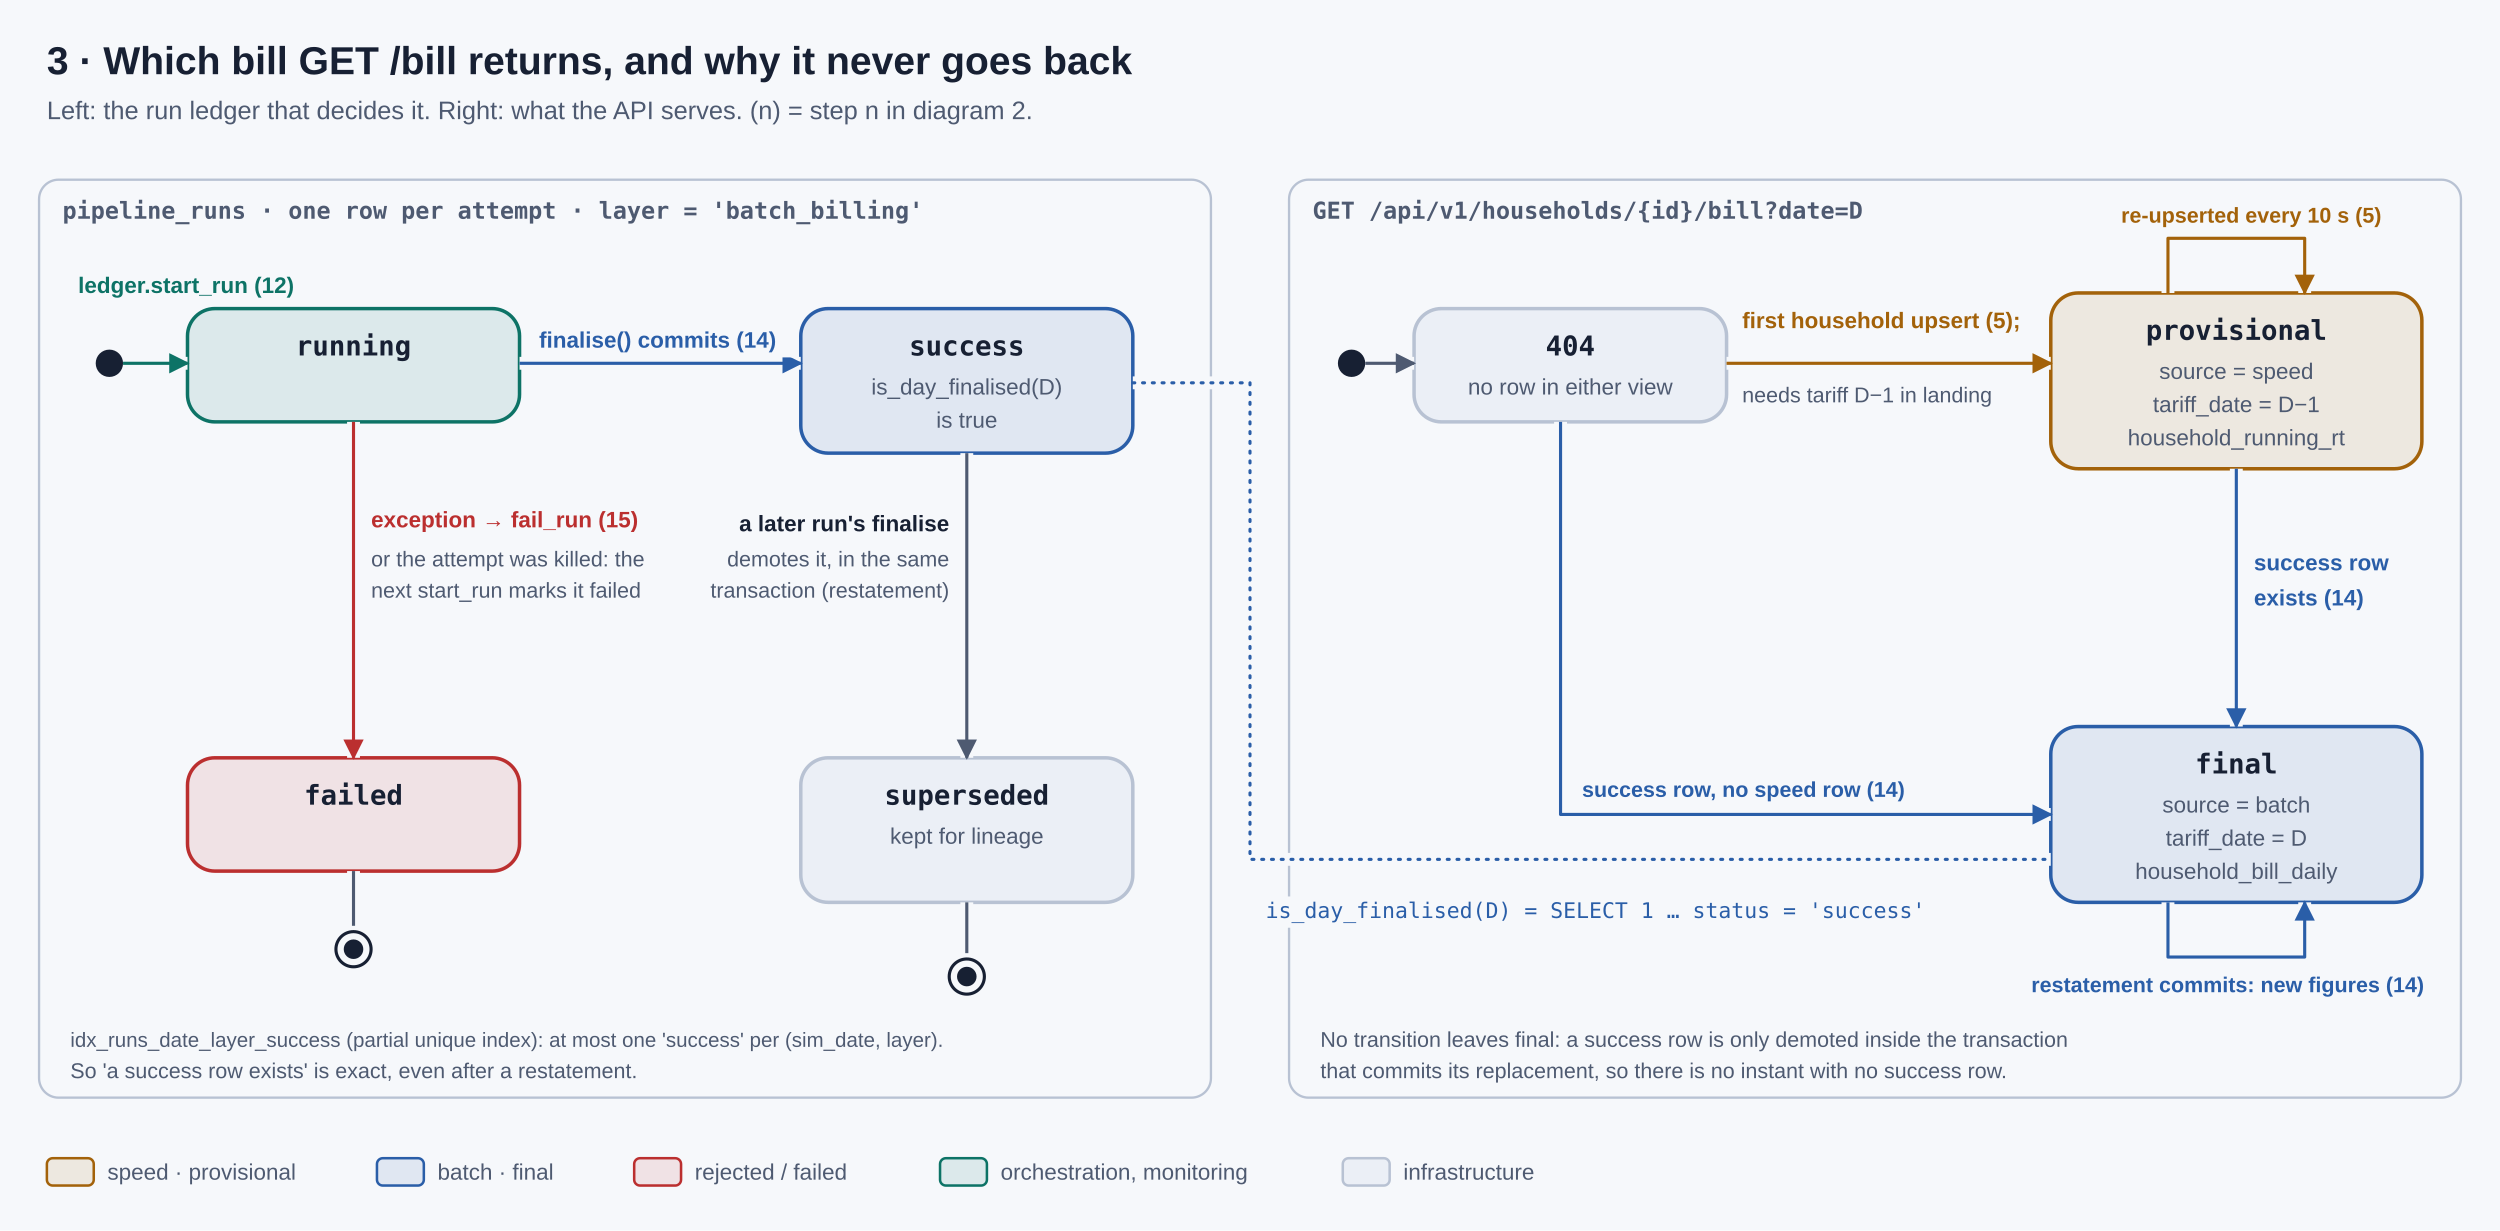
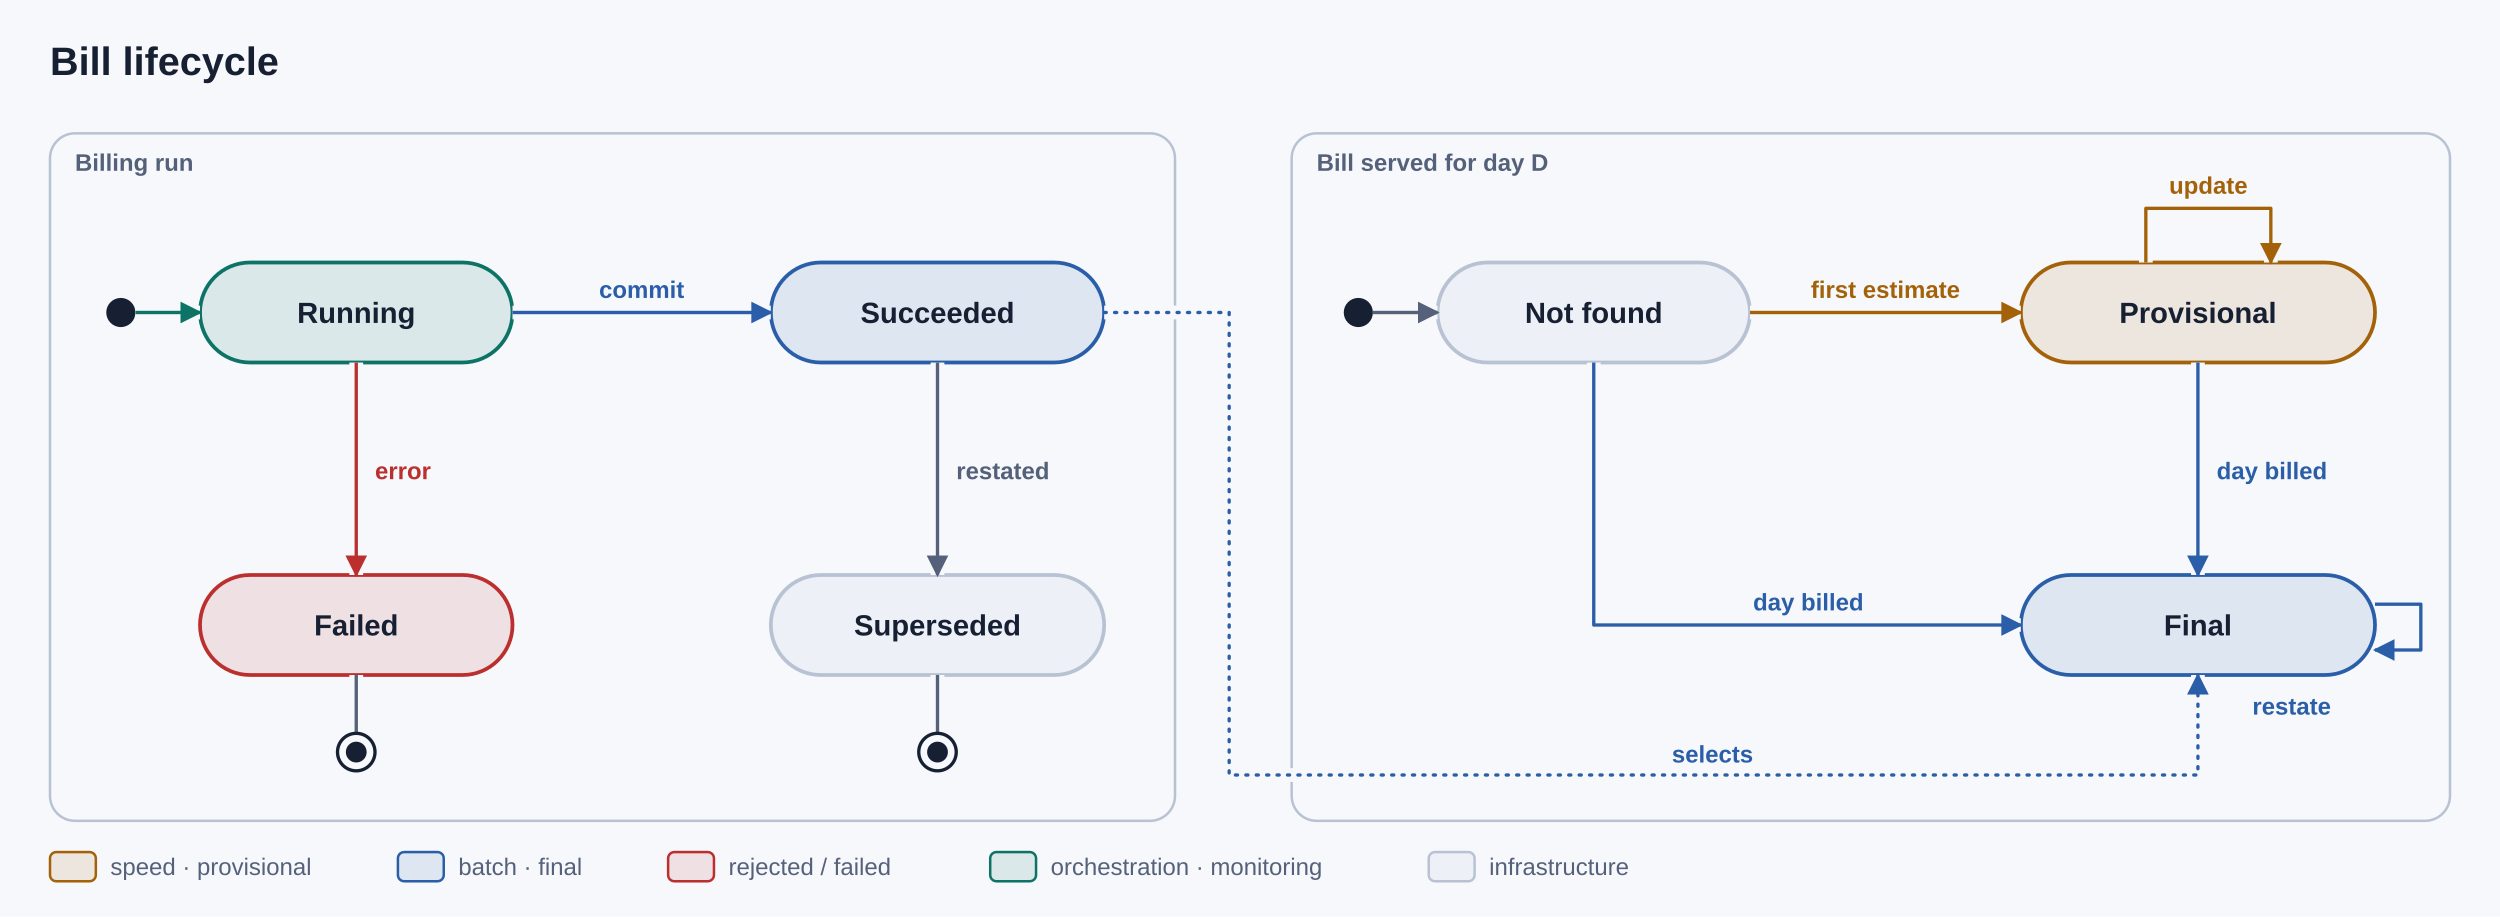
- <svg xmlns="http://www.w3.org/2000/svg" width="1280" height="630" viewBox="0 0 1280 630" role="img" aria-labelledby="title desc">
+ <svg xmlns="http://www.w3.org/2000/svg" width="1200" height="440" viewBox="0 0 1200 440" role="img" aria-labelledby="title desc">
  <defs>
    <marker id="ah-control-f" viewBox="0 0 10 10" refX="9" refY="5" markerWidth="6.5" markerHeight="6.5" orient="auto-start-reverse">
      <path d="M0,0 L10,5 L0,10 z" fill="#0d7366" />
    </marker>
    <marker id="ah-failure-f" viewBox="0 0 10 10" refX="9" refY="5" markerWidth="6.5" markerHeight="6.5" orient="auto-start-reverse">
      <path d="M0,0 L10,5 L0,10 z" fill="#bb2f2f" />
    </marker>
    <marker id="ah-final-f" viewBox="0 0 10 10" refX="9" refY="5" markerWidth="6.5" markerHeight="6.5" orient="auto-start-reverse">
      <path d="M0,0 L10,5 L0,10 z" fill="#2a5ea8" />
    </marker>
    <marker id="ah-muted-f" viewBox="0 0 10 10" refX="9" refY="5" markerWidth="6.5" markerHeight="6.5" orient="auto-start-reverse">
-       <path d="M0,0 L10,5 L0,10 z" fill="#4e5a71" />
+       <path d="M0,0 L10,5 L0,10 z" fill="#55617a" />
    </marker>
    <marker id="ah-provisional-f" viewBox="0 0 10 10" refX="9" refY="5" markerWidth="6.5" markerHeight="6.5" orient="auto-start-reverse">
      <path d="M0,0 L10,5 L0,10 z" fill="#a3620a" />
    </marker>
  </defs>
-   <rect width="1280" height="630" fill="#f6f8fb" />
-   <text x="24.0" y="38.0" font-family="'Segoe UI', -apple-system, BlinkMacSystemFont, 'Helvetica Neue', Arial, sans-serif" font-size="20" font-weight="650" fill="#172033" text-anchor="start">3 · Which bill GET /bill returns, and why it never goes back</text>
-   <text x="24.0" y="61.0" font-family="'Segoe UI', -apple-system, BlinkMacSystemFont, 'Helvetica Neue', Arial, sans-serif" font-size="13" font-weight="400" fill="#4e5a71" text-anchor="start">Left: the run ledger that decides it. Right: what the API serves. (n) = step n in diagram 2.</text>
-   <rect x="20.0" y="92.0" width="600.0" height="470.0" rx="10" fill="none" stroke="#b8c2d3" stroke-width="1.2" />
-   <text x="32.0" y="112.0" font-family="ui-monospace, 'SFMono-Regular', 'Cascadia Mono', Consolas, Menlo, monospace" font-size="12" font-weight="600" fill="#4e5a71" text-anchor="start">pipeline_runs · one row per attempt · layer = 'batch_billing'</text>
-   <circle cx="56" cy="186" r="7" fill="#172033" />
-   <rect x="96.0" y="158.0" width="170.0" height="58.0" rx="14" fill="#dce9eb" stroke="#0d7366" stroke-width="1.8" />
-   <text x="181.0" y="182.0" font-family="ui-monospace, 'SFMono-Regular', 'Cascadia Mono', Consolas, Menlo, monospace" font-size="14" font-weight="700" fill="#172033" text-anchor="middle">running</text>
-   <rect x="410.0" y="158.0" width="170.0" height="74.0" rx="14" fill="#e0e7f2" stroke="#2a5ea8" stroke-width="1.8" />
-   <text x="495.0" y="182.0" font-family="ui-monospace, 'SFMono-Regular', 'Cascadia Mono', Consolas, Menlo, monospace" font-size="14" font-weight="700" fill="#172033" text-anchor="middle">success</text>
-   <text x="495.0" y="202.0" font-family="'Segoe UI', -apple-system, BlinkMacSystemFont, 'Helvetica Neue', Arial, sans-serif" font-size="11.5" font-weight="400" fill="#4e5a71" text-anchor="middle">is_day_finalised(D)</text>
-   <text x="495.0" y="219.0" font-family="'Segoe UI', -apple-system, BlinkMacSystemFont, 'Helvetica Neue', Arial, sans-serif" font-size="11.5" font-weight="400" fill="#4e5a71" text-anchor="middle">is true</text>
-   <rect x="96.0" y="388.0" width="170.0" height="58.0" rx="14" fill="#f0e2e5" stroke="#bb2f2f" stroke-width="1.8" />
-   <text x="181.0" y="412.0" font-family="ui-monospace, 'SFMono-Regular', 'Cascadia Mono', Consolas, Menlo, monospace" font-size="14" font-weight="700" fill="#172033" text-anchor="middle">failed</text>
-   <rect x="410.0" y="388.0" width="170.0" height="74.0" rx="14" fill="#ebeff6" stroke="#b8c2d3" stroke-width="1.8" />
-   <text x="495.0" y="412.0" font-family="ui-monospace, 'SFMono-Regular', 'Cascadia Mono', Consolas, Menlo, monospace" font-size="14" font-weight="700" fill="#172033" text-anchor="middle">superseded</text>
-   <text x="495.0" y="432.0" font-family="'Segoe UI', -apple-system, BlinkMacSystemFont, 'Helvetica Neue', Arial, sans-serif" font-size="11.5" font-weight="400" fill="#4e5a71" text-anchor="middle">kept for lineage</text>
-   <path d="M63.0,186.0 L96.0,186.0" fill="none" stroke="#f6f8fb" stroke-width="6.6" stroke-linejoin="round" />
-   <path d="M63.0,186.0 L96.0,186.0" fill="none" stroke="#0d7366" stroke-width="1.6" stroke-linejoin="round" marker-end="url(#ah-control-f)" />
-   <rect x="37.0" y="138.5" width="124.3" height="16.5" rx="3" fill="#f6f8fb" />
-   <text x="40.0" y="150.0" font-family="'Segoe UI', -apple-system, BlinkMacSystemFont, 'Helvetica Neue', Arial, sans-serif" font-size="11.5" font-weight="600" fill="#0d7366" text-anchor="start">ledger.start_run (12)</text>
-   <path d="M266.0,186.0 L410.0,186.0" fill="none" stroke="#f6f8fb" stroke-width="6.6" stroke-linejoin="round" />
-   <path d="M266.0,186.0 L410.0,186.0" fill="none" stroke="#2a5ea8" stroke-width="1.6" stroke-linejoin="round" marker-end="url(#ah-final-f)" />
-   <rect x="273.0" y="166.5" width="135.6" height="16.5" rx="3" fill="#f6f8fb" />
-   <text x="276.0" y="178.0" font-family="'Segoe UI', -apple-system, BlinkMacSystemFont, 'Helvetica Neue', Arial, sans-serif" font-size="11.5" font-weight="600" fill="#2a5ea8" text-anchor="start">finalise() commits (14)</text>
-   <path d="M181.0,216.0 L181.0,388.0" fill="none" stroke="#f6f8fb" stroke-width="6.6" stroke-linejoin="round" />
-   <path d="M181.0,216.0 L181.0,388.0" fill="none" stroke="#bb2f2f" stroke-width="1.6" stroke-linejoin="round" marker-end="url(#ah-failure-f)" />
-   <rect x="187.0" y="258.5" width="146.9" height="16.5" rx="3" fill="#f6f8fb" />
-   <text x="190.0" y="270.0" font-family="'Segoe UI', -apple-system, BlinkMacSystemFont, 'Helvetica Neue', Arial, sans-serif" font-size="11.5" font-weight="600" fill="#bb2f2f" text-anchor="start">exception → fail_run (15)</text>
-   <rect x="187.0" y="279.0" width="167.7" height="16.0" rx="3" fill="#f6f8fb" />
-   <text x="190.0" y="290.0" font-family="'Segoe UI', -apple-system, BlinkMacSystemFont, 'Helvetica Neue', Arial, sans-serif" font-size="11" font-weight="400" fill="#4e5a71" text-anchor="start">or the attempt was killed: the</text>
-   <rect x="187.0" y="295.0" width="167.7" height="16.0" rx="3" fill="#f6f8fb" />
-   <text x="190.0" y="306.0" font-family="'Segoe UI', -apple-system, BlinkMacSystemFont, 'Helvetica Neue', Arial, sans-serif" font-size="11" font-weight="400" fill="#4e5a71" text-anchor="start">next start_run marks it failed</text>
-   <path d="M495.0,232.0 L495.0,388.0" fill="none" stroke="#f6f8fb" stroke-width="6.6" stroke-linejoin="round" />
-   <path d="M495.0,232.0 L495.0,388.0" fill="none" stroke="#4e5a71" stroke-width="1.6" stroke-linejoin="round" marker-end="url(#ah-muted-f)" />
-   <rect x="359.0" y="260.5" width="130.0" height="16.5" rx="3" fill="#f6f8fb" />
-   <text x="486.0" y="272.0" font-family="'Segoe UI', -apple-system, BlinkMacSystemFont, 'Helvetica Neue', Arial, sans-serif" font-size="11.5" font-weight="600" fill="#172033" text-anchor="end">a later run's finalise</text>
-   <rect x="359.0" y="279.0" width="130.0" height="16.0" rx="3" fill="#f6f8fb" />
-   <text x="486.0" y="290.0" font-family="'Segoe UI', -apple-system, BlinkMacSystemFont, 'Helvetica Neue', Arial, sans-serif" font-size="11" font-weight="400" fill="#4e5a71" text-anchor="end">demotes it, in the same</text>
-   <rect x="348.2" y="295.0" width="140.8" height="16.0" rx="3" fill="#f6f8fb" />
-   <text x="486.0" y="306.0" font-family="'Segoe UI', -apple-system, BlinkMacSystemFont, 'Helvetica Neue', Arial, sans-serif" font-size="11" font-weight="400" fill="#4e5a71" text-anchor="end">transaction (restatement)</text>
-   <circle cx="181" cy="486" r="9" fill="none" stroke="#172033" stroke-width="1.6" />
-   <circle cx="181" cy="486" r="5" fill="#172033" />
-   <path d="M181.0,446.0 L181.0,474.0" fill="none" stroke="#f6f8fb" stroke-width="6.6" stroke-linejoin="round" />
-   <path d="M181.0,446.0 L181.0,474.0" fill="none" stroke="#4e5a71" stroke-width="1.6" stroke-linejoin="round" />
-   <circle cx="495" cy="500" r="9" fill="none" stroke="#172033" stroke-width="1.6" />
-   <circle cx="495" cy="500" r="5" fill="#172033" />
-   <path d="M495.0,462.0 L495.0,488.0" fill="none" stroke="#f6f8fb" stroke-width="6.6" stroke-linejoin="round" />
-   <path d="M495.0,462.0 L495.0,488.0" fill="none" stroke="#4e5a71" stroke-width="1.6" stroke-linejoin="round" />
-   <text x="36.0" y="536.0" font-family="'Segoe UI', -apple-system, BlinkMacSystemFont, 'Helvetica Neue', Arial, sans-serif" font-size="10.5" font-weight="400" fill="#4e5a71" text-anchor="start">idx_runs_date_layer_success (partial unique index): at most one 'success' per (sim_date, layer).</text>
-   <text x="36.0" y="552.0" font-family="'Segoe UI', -apple-system, BlinkMacSystemFont, 'Helvetica Neue', Arial, sans-serif" font-size="11" font-weight="400" fill="#4e5a71" text-anchor="start">So 'a success row exists' is exact, even after a restatement.</text>
-   <rect x="660.0" y="92.0" width="600.0" height="470.0" rx="10" fill="none" stroke="#b8c2d3" stroke-width="1.2" />
-   <text x="672.0" y="112.0" font-family="ui-monospace, 'SFMono-Regular', 'Cascadia Mono', Consolas, Menlo, monospace" font-size="12" font-weight="600" fill="#4e5a71" text-anchor="start">GET /api/v1/households/{id}/bill?date=D</text>
-   <circle cx="692" cy="186" r="7" fill="#172033" />
-   <rect x="724.0" y="158.0" width="160.0" height="58.0" rx="14" fill="#ebeff6" stroke="#b8c2d3" stroke-width="1.8" />
-   <text x="804.0" y="182.0" font-family="ui-monospace, 'SFMono-Regular', 'Cascadia Mono', Consolas, Menlo, monospace" font-size="14" font-weight="700" fill="#172033" text-anchor="middle">404</text>
-   <text x="804.0" y="202.0" font-family="'Segoe UI', -apple-system, BlinkMacSystemFont, 'Helvetica Neue', Arial, sans-serif" font-size="11.5" font-weight="400" fill="#4e5a71" text-anchor="middle">no row in either view</text>
-   <rect x="1050.0" y="150.0" width="190.0" height="90.0" rx="14" fill="#ede8e0" stroke="#a3620a" stroke-width="1.8" />
-   <text x="1145.0" y="174.0" font-family="ui-monospace, 'SFMono-Regular', 'Cascadia Mono', Consolas, Menlo, monospace" font-size="14" font-weight="700" fill="#172033" text-anchor="middle">provisional</text>
-   <text x="1145.0" y="194.0" font-family="'Segoe UI', -apple-system, BlinkMacSystemFont, 'Helvetica Neue', Arial, sans-serif" font-size="11.5" font-weight="400" fill="#4e5a71" text-anchor="middle">source = speed</text>
-   <text x="1145.0" y="211.0" font-family="'Segoe UI', -apple-system, BlinkMacSystemFont, 'Helvetica Neue', Arial, sans-serif" font-size="11.5" font-weight="400" fill="#4e5a71" text-anchor="middle">tariff_date = D−1</text>
-   <text x="1145.0" y="228.0" font-family="'Segoe UI', -apple-system, BlinkMacSystemFont, 'Helvetica Neue', Arial, sans-serif" font-size="11.5" font-weight="400" fill="#4e5a71" text-anchor="middle">household_running_rt</text>
-   <rect x="1050.0" y="372.0" width="190.0" height="90.0" rx="14" fill="#e0e7f2" stroke="#2a5ea8" stroke-width="1.8" />
-   <text x="1145.0" y="396.0" font-family="ui-monospace, 'SFMono-Regular', 'Cascadia Mono', Consolas, Menlo, monospace" font-size="14" font-weight="700" fill="#172033" text-anchor="middle">final</text>
-   <text x="1145.0" y="416.0" font-family="'Segoe UI', -apple-system, BlinkMacSystemFont, 'Helvetica Neue', Arial, sans-serif" font-size="11.5" font-weight="400" fill="#4e5a71" text-anchor="middle">source = batch</text>
-   <text x="1145.0" y="433.0" font-family="'Segoe UI', -apple-system, BlinkMacSystemFont, 'Helvetica Neue', Arial, sans-serif" font-size="11.5" font-weight="400" fill="#4e5a71" text-anchor="middle">tariff_date = D</text>
-   <text x="1145.0" y="450.0" font-family="'Segoe UI', -apple-system, BlinkMacSystemFont, 'Helvetica Neue', Arial, sans-serif" font-size="11.5" font-weight="400" fill="#4e5a71" text-anchor="middle">household_bill_daily</text>
-   <path d="M699.0,186.0 L724.0,186.0" fill="none" stroke="#f6f8fb" stroke-width="6.6" stroke-linejoin="round" />
-   <path d="M699.0,186.0 L724.0,186.0" fill="none" stroke="#4e5a71" stroke-width="1.6" stroke-linejoin="round" marker-end="url(#ah-muted-f)" />
-   <path d="M884.0,186.0 L1050.0,186.0" fill="none" stroke="#f6f8fb" stroke-width="6.6" stroke-linejoin="round" />
-   <path d="M884.0,186.0 L1050.0,186.0" fill="none" stroke="#a3620a" stroke-width="1.6" stroke-linejoin="round" marker-end="url(#ah-provisional-f)" />
-   <rect x="889.0" y="156.5" width="158.1" height="16.5" rx="3" fill="#f6f8fb" />
-   <text x="892.0" y="168.0" font-family="'Segoe UI', -apple-system, BlinkMacSystemFont, 'Helvetica Neue', Arial, sans-serif" font-size="11.5" font-weight="600" fill="#a3620a" text-anchor="start">first household upsert (5);</text>
-   <rect x="889.0" y="195.0" width="151.5" height="16.0" rx="3" fill="#f6f8fb" />
-   <text x="892.0" y="206.0" font-family="'Segoe UI', -apple-system, BlinkMacSystemFont, 'Helvetica Neue', Arial, sans-serif" font-size="11" font-weight="400" fill="#4e5a71" text-anchor="start">needs tariff D−1 in landing</text>
-   <path d="M1110.0,150.0 L1110.0,122.0 L1180.0,122.0 L1180.0,150.0" fill="none" stroke="#f6f8fb" stroke-width="6.6" stroke-linejoin="round" />
-   <path d="M1110.0,150.0 L1110.0,122.0 L1180.0,122.0 L1180.0,150.0" fill="none" stroke="#a3620a" stroke-width="1.6" stroke-linejoin="round" marker-end="url(#ah-provisional-f)" />
-   <rect x="1083.0" y="103.0" width="146.1" height="16.0" rx="3" fill="#f6f8fb" />
-   <text x="1086.0" y="114.0" font-family="'Segoe UI', -apple-system, BlinkMacSystemFont, 'Helvetica Neue', Arial, sans-serif" font-size="11" font-weight="600" fill="#a3620a" text-anchor="start">re-upserted every 10 s (5)</text>
-   <path d="M1145.0,240.0 L1145.0,372.0" fill="none" stroke="#f6f8fb" stroke-width="6.6" stroke-linejoin="round" />
-   <path d="M1145.0,240.0 L1145.0,372.0" fill="none" stroke="#2a5ea8" stroke-width="1.6" stroke-linejoin="round" marker-end="url(#ah-final-f)" />
-   <rect x="1151.0" y="280.5" width="68.0" height="16.5" rx="3" fill="#f6f8fb" />
-   <text x="1154.0" y="292.0" font-family="'Segoe UI', -apple-system, BlinkMacSystemFont, 'Helvetica Neue', Arial, sans-serif" font-size="11.5" font-weight="600" fill="#2a5ea8" text-anchor="start">success row</text>
-   <rect x="1151.0" y="298.5" width="68.0" height="16.5" rx="3" fill="#f6f8fb" />
-   <text x="1154.0" y="310.0" font-family="'Segoe UI', -apple-system, BlinkMacSystemFont, 'Helvetica Neue', Arial, sans-serif" font-size="11.5" font-weight="600" fill="#2a5ea8" text-anchor="start">exists (14)</text>
-   <path d="M799.0,216.0 L799.0,417.0 L1050.0,417.0" fill="none" stroke="#f6f8fb" stroke-width="6.6" stroke-linejoin="round" />
-   <path d="M799.0,216.0 L799.0,417.0 L1050.0,417.0" fill="none" stroke="#2a5ea8" stroke-width="1.6" stroke-linejoin="round" marker-end="url(#ah-final-f)" />
-   <rect x="807.0" y="397.0" width="167.7" height="16.0" rx="3" fill="#f6f8fb" />
-   <text x="810.0" y="408.0" font-family="'Segoe UI', -apple-system, BlinkMacSystemFont, 'Helvetica Neue', Arial, sans-serif" font-size="11" font-weight="600" fill="#2a5ea8" text-anchor="start">success row, no speed row (14)</text>
-   <path d="M1110.0,462.0 L1110.0,490.0 L1180.0,490.0 L1180.0,462.0" fill="none" stroke="#f6f8fb" stroke-width="6.6" stroke-linejoin="round" />
-   <path d="M1110.0,462.0 L1110.0,490.0 L1180.0,490.0 L1180.0,462.0" fill="none" stroke="#2a5ea8" stroke-width="1.6" stroke-linejoin="round" marker-end="url(#ah-final-f)" />
-   <rect x="1037.0" y="497.0" width="205.4" height="16.0" rx="3" fill="#f6f8fb" />
-   <text x="1040.0" y="508.0" font-family="'Segoe UI', -apple-system, BlinkMacSystemFont, 'Helvetica Neue', Arial, sans-serif" font-size="11" font-weight="600" fill="#2a5ea8" text-anchor="start">restatement commits: new figures (14)</text>
-   <text x="676.0" y="536.0" font-family="'Segoe UI', -apple-system, BlinkMacSystemFont, 'Helvetica Neue', Arial, sans-serif" font-size="11" font-weight="400" fill="#4e5a71" text-anchor="start">No transition leaves final: a success row is only demoted inside the transaction</text>
-   <text x="676.0" y="552.0" font-family="'Segoe UI', -apple-system, BlinkMacSystemFont, 'Helvetica Neue', Arial, sans-serif" font-size="11" font-weight="400" fill="#4e5a71" text-anchor="start">that commits its replacement, so there is no instant with no success row.</text>
-   <path d="M580.0,196.0 L640.0,196.0 L640.0,440.0 L1050.0,440.0" fill="none" stroke="#f6f8fb" stroke-width="6.6" stroke-linejoin="round" />
-   <path d="M580.0,196.0 L640.0,196.0 L640.0,440.0 L1050.0,440.0" fill="none" stroke="#2a5ea8" stroke-width="1.6" stroke-linejoin="round" stroke-dasharray="1 4" stroke-linecap="round" />
-   <rect x="645.0" y="459.0" width="331.4" height="16.0" rx="3" fill="#f6f8fb" />
-   <text x="648.0" y="470.0" font-family="ui-monospace, 'SFMono-Regular', 'Cascadia Mono', Consolas, Menlo, monospace" font-size="11" font-weight="400" fill="#2a5ea8" text-anchor="start">is_day_finalised(D) = SELECT 1 … status = 'success'</text>
-   <rect x="24.0" y="593.0" width="24.0" height="14.0" rx="3" fill="#ede8e0" stroke="#a3620a" stroke-width="1.3" />
-   <text x="55.0" y="604.0" font-family="'Segoe UI', -apple-system, BlinkMacSystemFont, 'Helvetica Neue', Arial, sans-serif" font-size="11.5" font-weight="400" fill="#4e5a71" text-anchor="start">speed · provisional</text>
-   <rect x="193.0" y="593.0" width="24.0" height="14.0" rx="3" fill="#e0e7f2" stroke="#2a5ea8" stroke-width="1.3" />
-   <text x="224.0" y="604.0" font-family="'Segoe UI', -apple-system, BlinkMacSystemFont, 'Helvetica Neue', Arial, sans-serif" font-size="11.5" font-weight="400" fill="#4e5a71" text-anchor="start">batch · final</text>
-   <rect x="324.7" y="593.0" width="24.0" height="14.0" rx="3" fill="#f0e2e5" stroke="#bb2f2f" stroke-width="1.3" />
-   <text x="355.7" y="604.0" font-family="'Segoe UI', -apple-system, BlinkMacSystemFont, 'Helvetica Neue', Arial, sans-serif" font-size="11.5" font-weight="400" fill="#4e5a71" text-anchor="start">rejected / failed</text>
-   <rect x="481.3" y="593.0" width="24.0" height="14.0" rx="3" fill="#dce9eb" stroke="#0d7366" stroke-width="1.3" />
-   <text x="512.3" y="604.0" font-family="'Segoe UI', -apple-system, BlinkMacSystemFont, 'Helvetica Neue', Arial, sans-serif" font-size="11.5" font-weight="400" fill="#4e5a71" text-anchor="start">orchestration, monitoring</text>
-   <rect x="687.5" y="593.0" width="24.0" height="14.0" rx="3" fill="#ebeff6" stroke="#b8c2d3" stroke-width="1.3" />
-   <text x="718.5" y="604.0" font-family="'Segoe UI', -apple-system, BlinkMacSystemFont, 'Helvetica Neue', Arial, sans-serif" font-size="11.5" font-weight="400" fill="#4e5a71" text-anchor="start">infrastructure</text>
+   <rect width="1200" height="440" fill="#f6f8fb" />
+   <text x="24.0" y="36.0" font-family="'Segoe UI', -apple-system, BlinkMacSystemFont, 'Helvetica Neue', Arial, sans-serif" font-size="19" font-weight="650" fill="#172033" text-anchor="start">Bill lifecycle</text>
+   <rect x="24.0" y="64.0" width="540.0" height="330.0" rx="12" fill="none" stroke="#b8c2d3" stroke-width="1.2" />
+   <text x="36.0" y="82.0" font-family="'Segoe UI', -apple-system, BlinkMacSystemFont, 'Helvetica Neue', Arial, sans-serif" font-size="11.5" font-weight="650" fill="#55617a" text-anchor="start">Billing run</text>
+   <circle cx="58" cy="150" r="7" fill="#172033" />
+   <rect x="96.0" y="126.0" width="150.0" height="48.0" rx="24" fill="#dae8e9" stroke="#0d7366" stroke-width="1.8" />
+   <text x="171.0" y="155.0" font-family="'Segoe UI', -apple-system, BlinkMacSystemFont, 'Helvetica Neue', Arial, sans-serif" font-size="14" font-weight="650" fill="#172033" text-anchor="middle">Running</text>
+   <rect x="370.0" y="126.0" width="160.0" height="48.0" rx="24" fill="#dee6f1" stroke="#2a5ea8" stroke-width="1.8" />
+   <text x="450.0" y="155.0" font-family="'Segoe UI', -apple-system, BlinkMacSystemFont, 'Helvetica Neue', Arial, sans-serif" font-size="14" font-weight="650" fill="#172033" text-anchor="middle">Succeeded</text>
+   <rect x="96.0" y="276.0" width="150.0" height="48.0" rx="24" fill="#efe0e3" stroke="#bb2f2f" stroke-width="1.8" />
+   <text x="171.0" y="305.0" font-family="'Segoe UI', -apple-system, BlinkMacSystemFont, 'Helvetica Neue', Arial, sans-serif" font-size="14" font-weight="650" fill="#172033" text-anchor="middle">Failed</text>
+   <rect x="370.0" y="276.0" width="160.0" height="48.0" rx="24" fill="#edf1f7" stroke="#b8c2d3" stroke-width="1.8" />
+   <text x="450.0" y="305.0" font-family="'Segoe UI', -apple-system, BlinkMacSystemFont, 'Helvetica Neue', Arial, sans-serif" font-size="14" font-weight="650" fill="#172033" text-anchor="middle">Superseded</text>
+   <path d="M65.0,150.0 L96.0,150.0" fill="none" stroke="#f6f8fb" stroke-width="6.6" stroke-linejoin="round" />
+   <path d="M65.0,150.0 L96.0,150.0" fill="none" stroke="#0d7366" stroke-width="1.6" stroke-linejoin="round" marker-end="url(#ah-control-f)" />
+   <path d="M246.0,150.0 L370.0,150.0" fill="none" stroke="#f6f8fb" stroke-width="6.6" stroke-linejoin="round" />
+   <path d="M246.0,150.0 L370.0,150.0" fill="none" stroke="#2a5ea8" stroke-width="1.6" stroke-linejoin="round" marker-end="url(#ah-final-f)" />
+   <rect x="287.8" y="132.5" width="40.5" height="15.5" rx="3" fill="#f6f8fb" />
+   <text x="308.0" y="143.0" font-family="'Segoe UI', -apple-system, BlinkMacSystemFont, 'Helvetica Neue', Arial, sans-serif" font-size="11.5" font-weight="600" fill="#2a5ea8" text-anchor="middle">commit</text>
+   <path d="M171.0,174.0 L171.0,276.0" fill="none" stroke="#f6f8fb" stroke-width="6.6" stroke-linejoin="round" />
+   <path d="M171.0,174.0 L171.0,276.0" fill="none" stroke="#bb2f2f" stroke-width="1.6" stroke-linejoin="round" marker-end="url(#ah-failure-f)" />
+   <rect x="177.0" y="219.5" width="34.8" height="15.5" rx="3" fill="#f6f8fb" />
+   <text x="180.0" y="230.0" font-family="'Segoe UI', -apple-system, BlinkMacSystemFont, 'Helvetica Neue', Arial, sans-serif" font-size="11.5" font-weight="600" fill="#bb2f2f" text-anchor="start">error</text>
+   <path d="M450.0,174.0 L450.0,276.0" fill="none" stroke="#f6f8fb" stroke-width="6.6" stroke-linejoin="round" />
+   <path d="M450.0,174.0 L450.0,276.0" fill="none" stroke="#55617a" stroke-width="1.6" stroke-linejoin="round" marker-end="url(#ah-muted-f)" />
+   <rect x="456.0" y="219.5" width="52.0" height="15.5" rx="3" fill="#f6f8fb" />
+   <text x="459.0" y="230.0" font-family="'Segoe UI', -apple-system, BlinkMacSystemFont, 'Helvetica Neue', Arial, sans-serif" font-size="11.5" font-weight="600" fill="#55617a" text-anchor="start">restated</text>
+   <path d="M171.0,324.0 L171.0,352.0" fill="none" stroke="#f6f8fb" stroke-width="6.6" stroke-linejoin="round" />
+   <path d="M171.0,324.0 L171.0,352.0" fill="none" stroke="#55617a" stroke-width="1.6" stroke-linejoin="round" />
+   <circle cx="171" cy="361" r="9" fill="none" stroke="#172033" stroke-width="1.6" />
+   <circle cx="171" cy="361" r="5" fill="#172033" />
+   <path d="M450.0,324.0 L450.0,352.0" fill="none" stroke="#f6f8fb" stroke-width="6.6" stroke-linejoin="round" />
+   <path d="M450.0,324.0 L450.0,352.0" fill="none" stroke="#55617a" stroke-width="1.6" stroke-linejoin="round" />
+   <circle cx="450" cy="361" r="9" fill="none" stroke="#172033" stroke-width="1.6" />
+   <circle cx="450" cy="361" r="5" fill="#172033" />
+   <rect x="620.0" y="64.0" width="556.0" height="330.0" rx="12" fill="none" stroke="#b8c2d3" stroke-width="1.2" />
+   <text x="632.0" y="82.0" font-family="'Segoe UI', -apple-system, BlinkMacSystemFont, 'Helvetica Neue', Arial, sans-serif" font-size="11.5" font-weight="650" fill="#55617a" text-anchor="start">Bill served for day D</text>
+   <circle cx="652" cy="150" r="7" fill="#172033" />
+   <rect x="690.0" y="126.0" width="150.0" height="48.0" rx="24" fill="#edf1f7" stroke="#b8c2d3" stroke-width="1.8" />
+   <text x="765.0" y="155.0" font-family="'Segoe UI', -apple-system, BlinkMacSystemFont, 'Helvetica Neue', Arial, sans-serif" font-size="14" font-weight="650" fill="#172033" text-anchor="middle">Not found</text>
+   <rect x="970.0" y="126.0" width="170.0" height="48.0" rx="24" fill="#ece6de" stroke="#a3620a" stroke-width="1.8" />
+   <text x="1055.0" y="155.0" font-family="'Segoe UI', -apple-system, BlinkMacSystemFont, 'Helvetica Neue', Arial, sans-serif" font-size="14" font-weight="650" fill="#172033" text-anchor="middle">Provisional</text>
+   <rect x="970.0" y="276.0" width="170.0" height="48.0" rx="24" fill="#dee6f1" stroke="#2a5ea8" stroke-width="1.8" />
+   <text x="1055.0" y="305.0" font-family="'Segoe UI', -apple-system, BlinkMacSystemFont, 'Helvetica Neue', Arial, sans-serif" font-size="14" font-weight="650" fill="#172033" text-anchor="middle">Final</text>
+   <path d="M659.0,150.0 L690.0,150.0" fill="none" stroke="#f6f8fb" stroke-width="6.6" stroke-linejoin="round" />
+   <path d="M659.0,150.0 L690.0,150.0" fill="none" stroke="#55617a" stroke-width="1.6" stroke-linejoin="round" marker-end="url(#ah-muted-f)" />
+   <path d="M840.0,150.0 L970.0,150.0" fill="none" stroke="#f6f8fb" stroke-width="6.6" stroke-linejoin="round" />
+   <path d="M840.0,150.0 L970.0,150.0" fill="none" stroke="#a3620a" stroke-width="1.6" stroke-linejoin="round" marker-end="url(#ah-provisional-f)" />
+   <rect x="861.8" y="132.5" width="86.5" height="15.5" rx="3" fill="#f6f8fb" />
+   <text x="905.0" y="143.0" font-family="'Segoe UI', -apple-system, BlinkMacSystemFont, 'Helvetica Neue', Arial, sans-serif" font-size="11.5" font-weight="600" fill="#a3620a" text-anchor="middle">first estimate</text>
+   <path d="M1055.0,174.0 L1055.0,276.0" fill="none" stroke="#f6f8fb" stroke-width="6.6" stroke-linejoin="round" />
+   <path d="M1055.0,174.0 L1055.0,276.0" fill="none" stroke="#2a5ea8" stroke-width="1.6" stroke-linejoin="round" marker-end="url(#ah-final-f)" />
+   <rect x="1061.0" y="219.5" width="63.5" height="15.5" rx="3" fill="#f6f8fb" />
+   <text x="1064.0" y="230.0" font-family="'Segoe UI', -apple-system, BlinkMacSystemFont, 'Helvetica Neue', Arial, sans-serif" font-size="11.5" font-weight="600" fill="#2a5ea8" text-anchor="start">day billed</text>
+   <path d="M765.0,174.0 L765.0,300.0 L970.0,300.0" fill="none" stroke="#f6f8fb" stroke-width="6.6" stroke-linejoin="round" />
+   <path d="M765.0,174.0 L765.0,300.0 L970.0,300.0" fill="none" stroke="#2a5ea8" stroke-width="1.6" stroke-linejoin="round" marker-end="url(#ah-final-f)" />
+   <rect x="836.2" y="282.5" width="63.5" height="15.5" rx="3" fill="#f6f8fb" />
+   <text x="868.0" y="293.0" font-family="'Segoe UI', -apple-system, BlinkMacSystemFont, 'Helvetica Neue', Arial, sans-serif" font-size="11.5" font-weight="600" fill="#2a5ea8" text-anchor="middle">day billed</text>
+   <path d="M1030.0,126.0 L1030.0,100.0 L1090.0,100.0 L1090.0,126.0" fill="none" stroke="#f6f8fb" stroke-width="6.6" stroke-linejoin="round" />
+   <path d="M1030.0,126.0 L1030.0,100.0 L1090.0,100.0 L1090.0,126.0" fill="none" stroke="#a3620a" stroke-width="1.6" stroke-linejoin="round" marker-end="url(#ah-provisional-f)" />
+   <rect x="1039.8" y="82.5" width="40.5" height="15.5" rx="3" fill="#f6f8fb" />
+   <text x="1060.0" y="93.0" font-family="'Segoe UI', -apple-system, BlinkMacSystemFont, 'Helvetica Neue', Arial, sans-serif" font-size="11.5" font-weight="600" fill="#a3620a" text-anchor="middle">update</text>
+   <path d="M1140.0,290.0 L1162.0,290.0 L1162.0,312.0 L1140.0,312.0" fill="none" stroke="#f6f8fb" stroke-width="6.6" stroke-linejoin="round" />
+   <path d="M1140.0,290.0 L1162.0,290.0 L1162.0,312.0 L1140.0,312.0" fill="none" stroke="#2a5ea8" stroke-width="1.6" stroke-linejoin="round" marker-end="url(#ah-final-f)" />
+   <rect x="1076.9" y="332.5" width="46.2" height="15.5" rx="3" fill="#f6f8fb" />
+   <text x="1100.0" y="343.0" font-family="'Segoe UI', -apple-system, BlinkMacSystemFont, 'Helvetica Neue', Arial, sans-serif" font-size="11.5" font-weight="600" fill="#2a5ea8" text-anchor="middle">restate</text>
+   <path d="M530.0,150.0 L590.0,150.0 L590.0,372.0 L1055.0,372.0 L1055.0,324.0" fill="none" stroke="#f6f8fb" stroke-width="6.6" stroke-linejoin="round" />
+   <path d="M530.0,150.0 L590.0,150.0 L590.0,372.0 L1055.0,372.0 L1055.0,324.0" fill="none" stroke="#2a5ea8" stroke-width="1.6" stroke-linejoin="round" stroke-dasharray="1 4" stroke-linecap="round" marker-end="url(#ah-final-f)" />
+   <rect x="798.9" y="355.5" width="46.2" height="15.5" rx="3" fill="#f6f8fb" />
+   <text x="822.0" y="366.0" font-family="'Segoe UI', -apple-system, BlinkMacSystemFont, 'Helvetica Neue', Arial, sans-serif" font-size="11.5" font-weight="600" fill="#2a5ea8" text-anchor="middle">selects</text>
+   <rect x="24.0" y="409.0" width="22.0" height="14.0" rx="3" fill="#ece6de" stroke="#a3620a" stroke-width="1.2" />
+   <text x="53.0" y="420.0" font-family="'Segoe UI', -apple-system, BlinkMacSystemFont, 'Helvetica Neue', Arial, sans-serif" font-size="11.5" font-weight="400" fill="#55617a" text-anchor="start">speed · provisional</text>
+   <rect x="191.0" y="409.0" width="22.0" height="14.0" rx="3" fill="#dee6f1" stroke="#2a5ea8" stroke-width="1.2" />
+   <text x="220.0" y="420.0" font-family="'Segoe UI', -apple-system, BlinkMacSystemFont, 'Helvetica Neue', Arial, sans-serif" font-size="11.5" font-weight="400" fill="#55617a" text-anchor="start">batch · final</text>
+   <rect x="320.7" y="409.0" width="22.0" height="14.0" rx="3" fill="#efe0e3" stroke="#bb2f2f" stroke-width="1.2" />
+   <text x="349.7" y="420.0" font-family="'Segoe UI', -apple-system, BlinkMacSystemFont, 'Helvetica Neue', Arial, sans-serif" font-size="11.5" font-weight="400" fill="#55617a" text-anchor="start">rejected / failed</text>
+   <rect x="475.3" y="409.0" width="22.0" height="14.0" rx="3" fill="#dae8e9" stroke="#0d7366" stroke-width="1.2" />
+   <text x="504.3" y="420.0" font-family="'Segoe UI', -apple-system, BlinkMacSystemFont, 'Helvetica Neue', Arial, sans-serif" font-size="11.5" font-weight="400" fill="#55617a" text-anchor="start">orchestration · monitoring</text>
+   <rect x="685.8" y="409.0" width="22.0" height="14.0" rx="3" fill="#edf1f7" stroke="#b8c2d3" stroke-width="1.2" />
+   <text x="714.8" y="420.0" font-family="'Segoe UI', -apple-system, BlinkMacSystemFont, 'Helvetica Neue', Arial, sans-serif" font-size="11.5" font-weight="400" fill="#55617a" text-anchor="start">infrastructure</text>
</svg>
